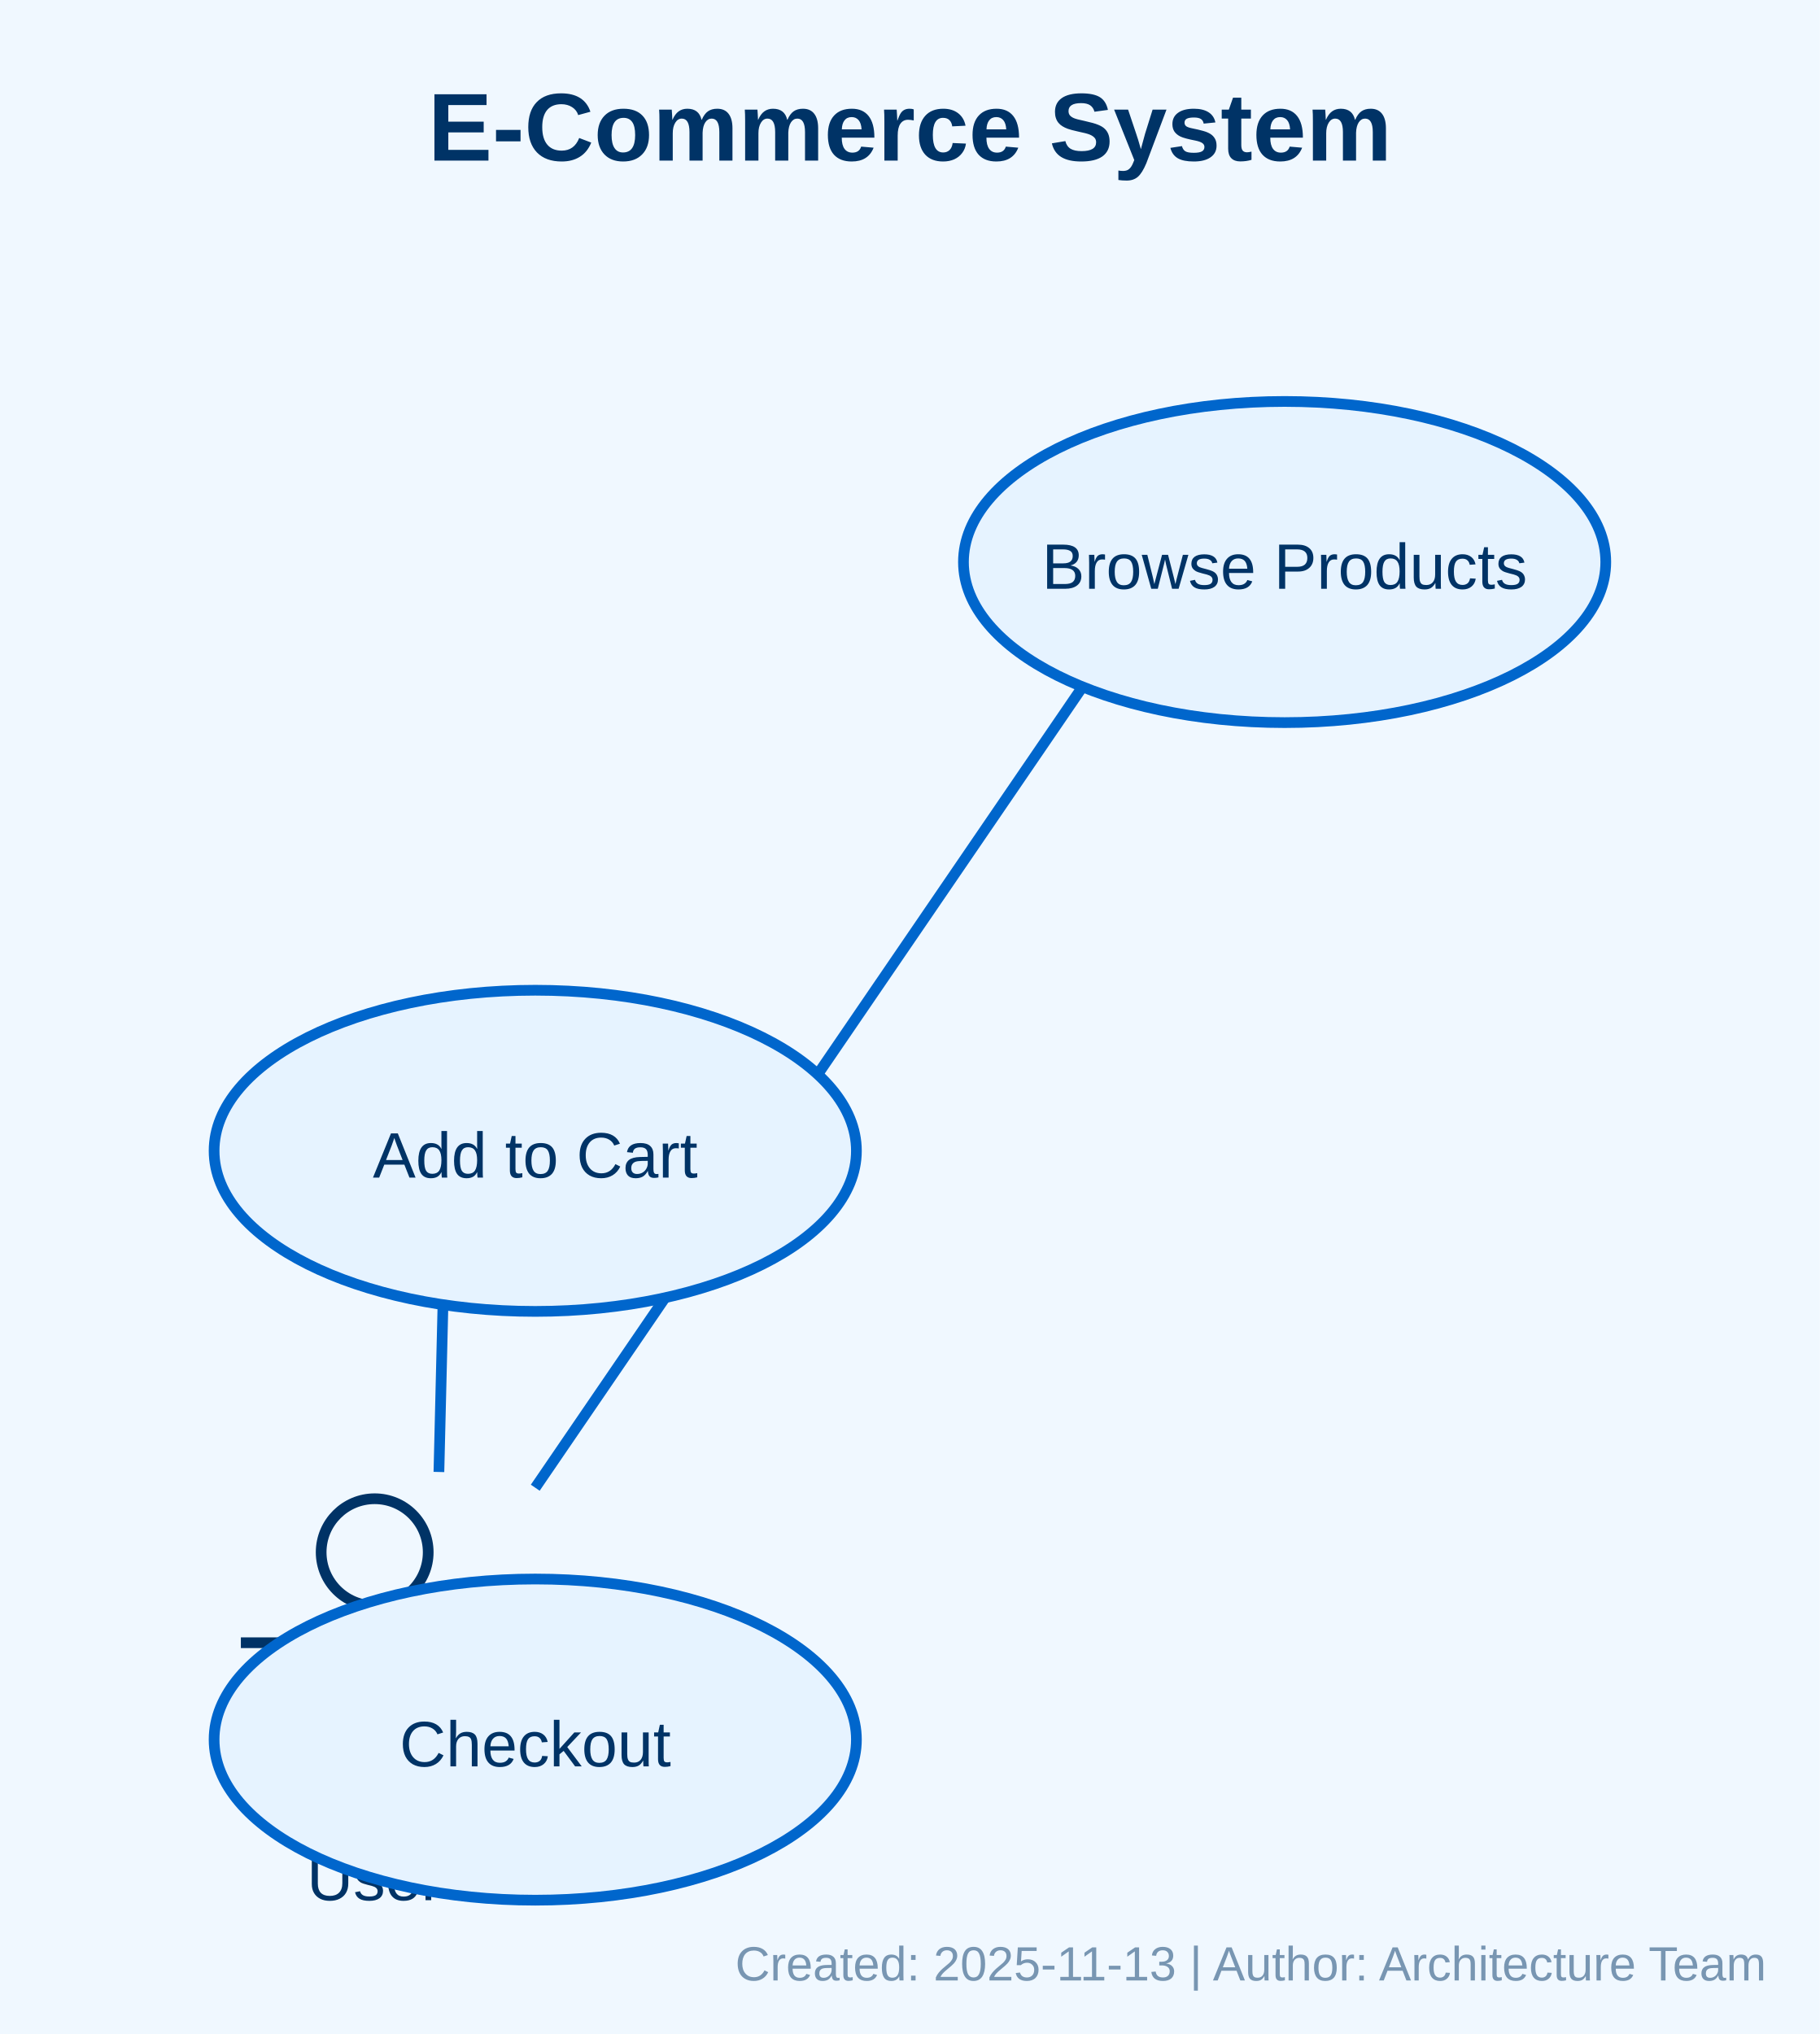
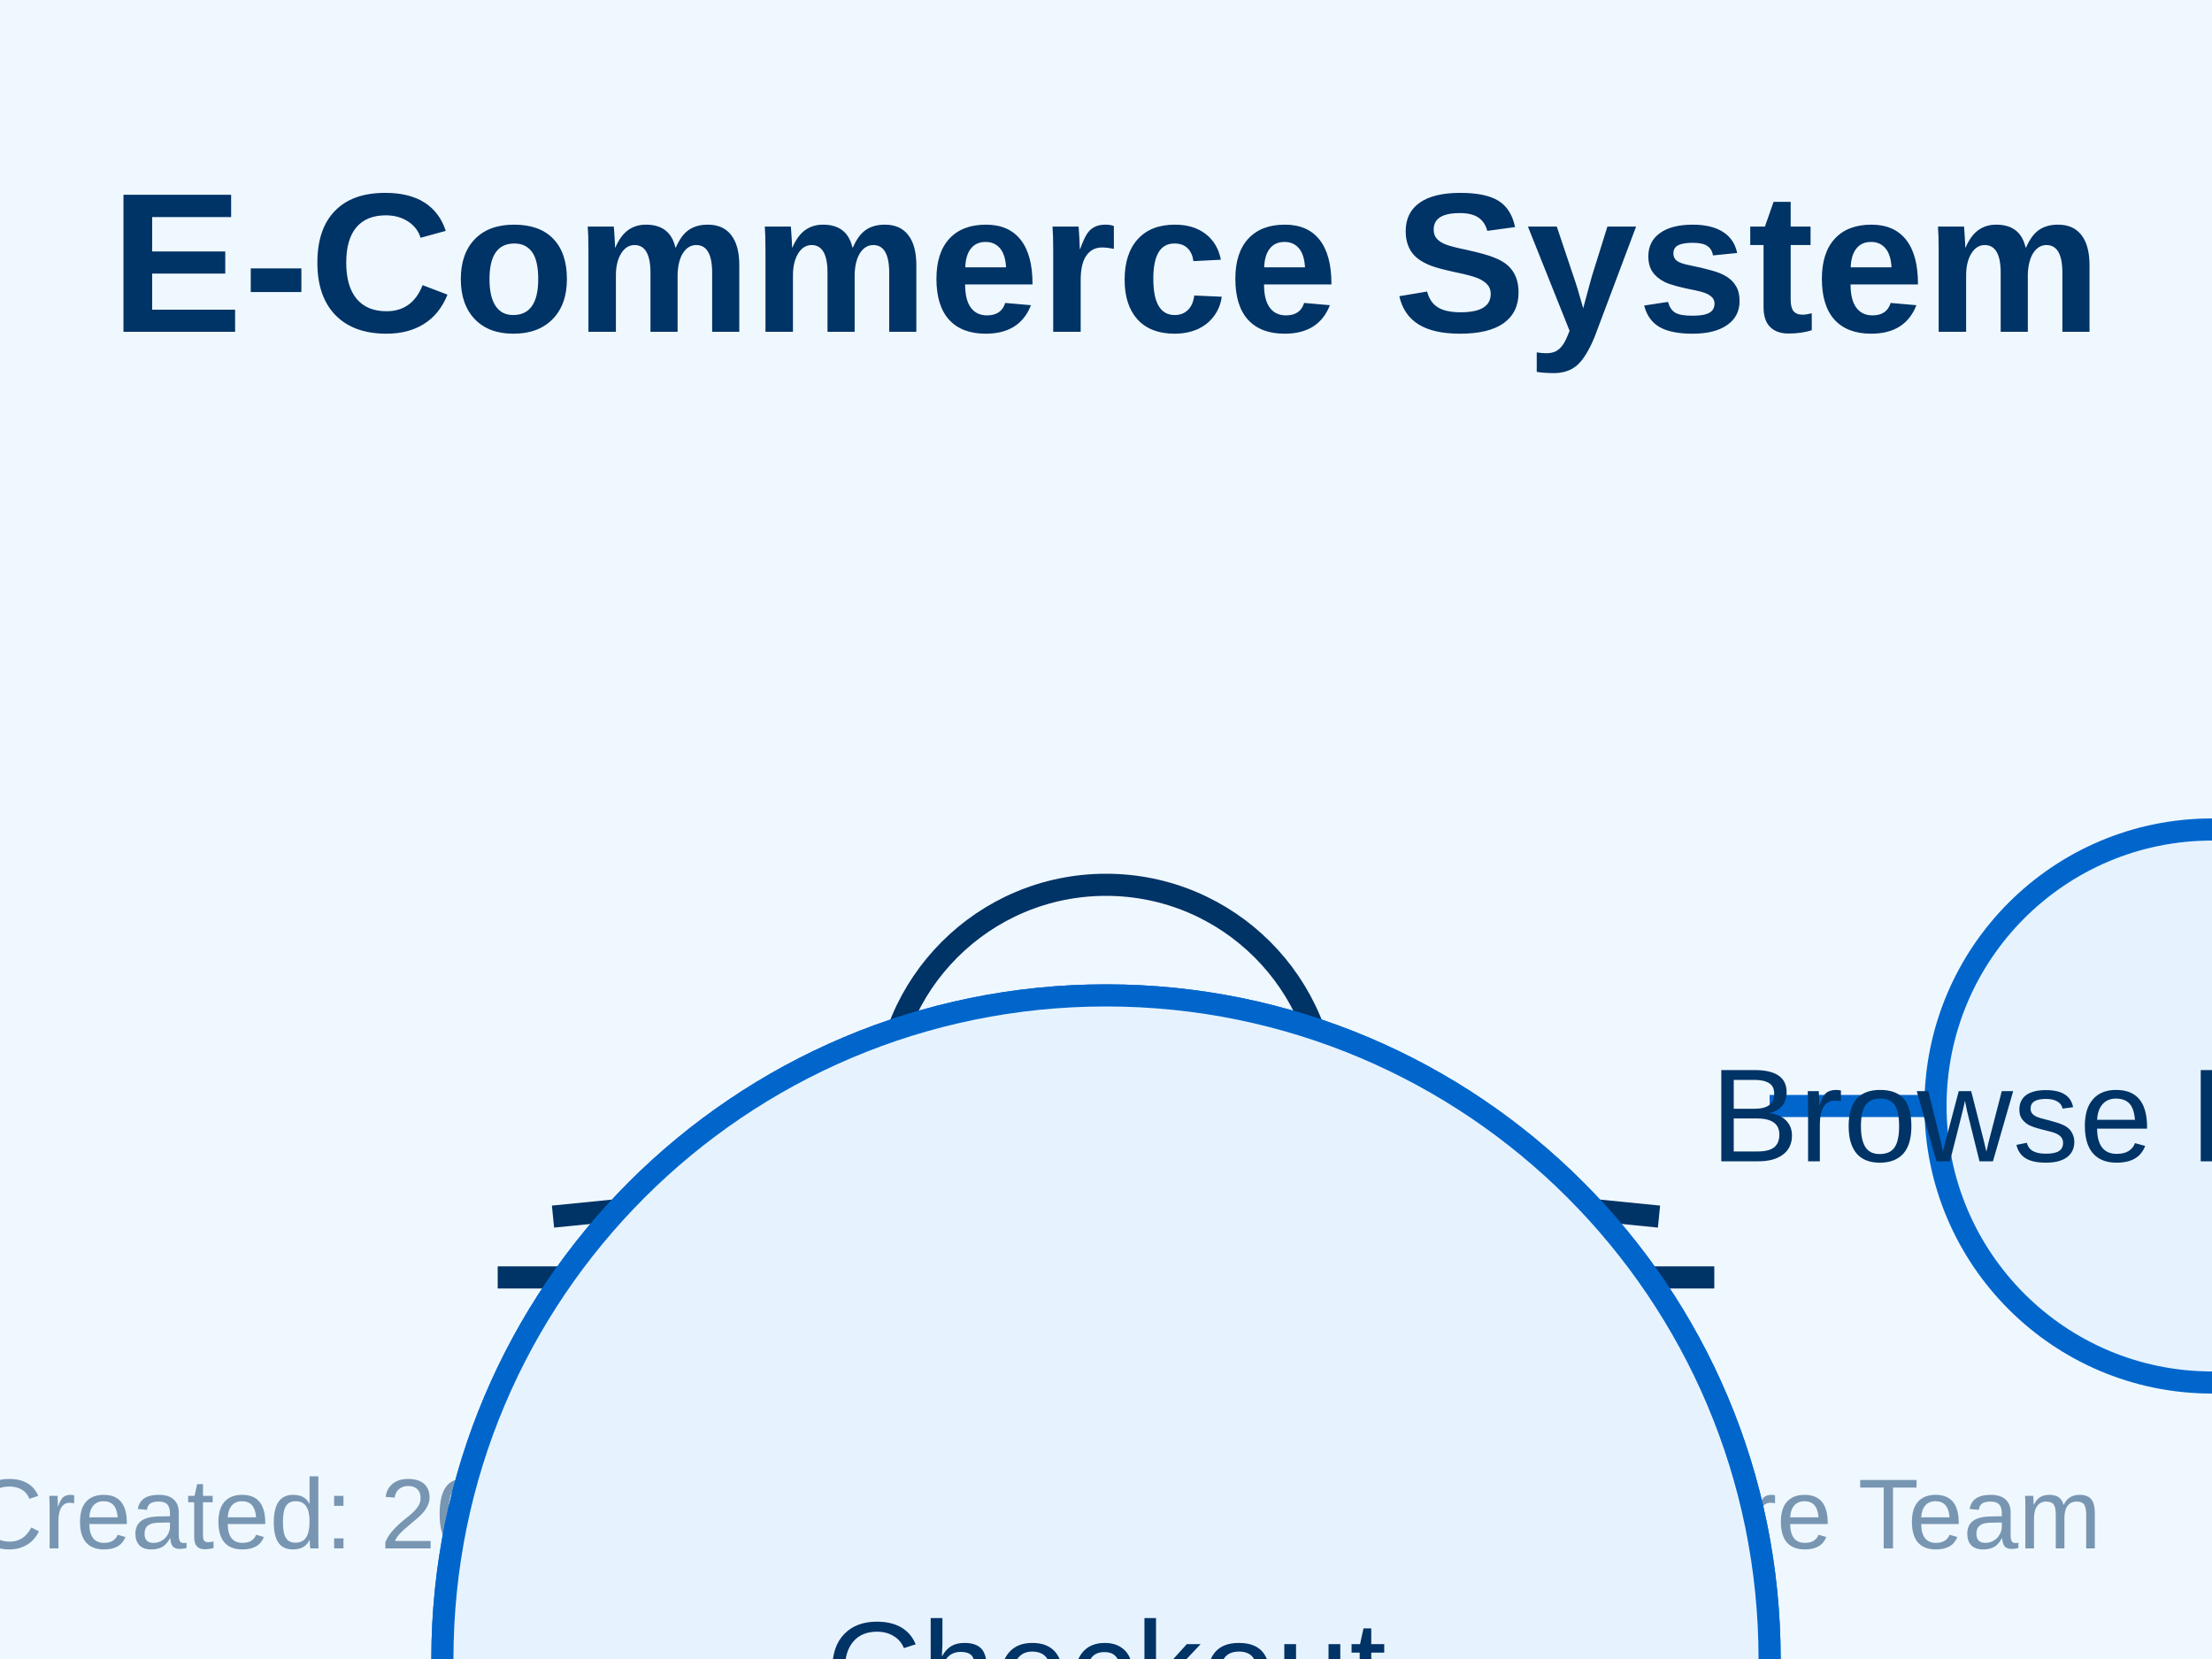
- <svg xmlns="http://www.w3.org/2000/svg" width="340" height="380" viewBox="0 0 340 380">
+ <svg xmlns="http://www.w3.org/2000/svg" width="200" height="150" viewBox="0 0 200 150">
  <rect width="100%" height="100%" fill="#f0f8ff" />
-   <line x1="100" y1="277.941" x2="202.248" y2="128.317" stroke="#0066cc" stroke-width="2" />
-   <line x1="82" y1="275" x2="82.759" y2="243.735" stroke="#0066cc" stroke-width="2" />
-   <line x1="100" y1="325" x2="43.079" y2="315.513" stroke="#0066cc" stroke-width="2" />
+   <line x1="160" y1="100" x2="240" y2="100" stroke="#0066cc" stroke-width="2" />
+   <line x1="100" y1="125" x2="100" y2="175" stroke="#0066cc" stroke-width="2" />
+   <line x1="100" y1="125" x2="100" y2="175" stroke="#0066cc" stroke-width="2" />
  <g id="__diagram__">
-     <text x="170" y="30" text-anchor="middle" font-size="18" font-weight="bold" font-family="Arial" fill="#003366">
+     <text x="100" y="30" text-anchor="middle" font-size="18" font-weight="bold" font-family="Arial" fill="#003366">
          E-Commerce System
        </text>
-     <text x="330" y="370" text-anchor="end" font-size="9" font-family="Arial" fill="#003366" opacity="0.5">
+     <text x="190" y="140" text-anchor="end" font-size="9" font-family="Arial" fill="#003366" opacity="0.5">
          Created: 2025-11-13 | Author: Architecture Team
        </text>
  </g>
  <g id="uml:actor/0">
-     <circle cx="70" cy="290" r="10" fill="none" stroke="#003366" stroke-width="2" />
-     <line x1="70" y1="300" x2="70" y2="323" stroke="#003366" stroke-width="2" />
-     <line x1="45" y1="306.9" x2="95" y2="306.9" stroke="#003366" stroke-width="2" />
-     <line x1="70" y1="323" x2="50" y2="340" stroke="#003366" stroke-width="2" />
-     <line x1="70" y1="323" x2="90" y2="340" stroke="#003366" stroke-width="2" />
-     <text x="70" y="355" text-anchor="middle" font-size="12" font-family="Arial" fill="#003366">
+     <circle cx="100" cy="100" r="20" fill="none" stroke="#003366" stroke-width="2" />
+     <line x1="100" y1="120" x2="100" y2="105" stroke="#003366" stroke-width="2" />
+     <line x1="45" y1="115.5" x2="155" y2="115.5" stroke="#003366" stroke-width="2" />
+     <line x1="100" y1="105" x2="50" y2="110" stroke="#003366" stroke-width="2" />
+     <line x1="100" y1="105" x2="150" y2="110" stroke="#003366" stroke-width="2" />
+     <text x="100" y="125" text-anchor="middle" font-size="12" font-family="Arial" fill="#003366">
          User
        </text>
  </g>
  <g id="uml:usecase/1">
-     <ellipse cx="240" cy="105" rx="60" ry="30" fill="#e6f3ff" stroke="#0066cc" stroke-width="2" />
-     <text x="240" y="110" text-anchor="middle" font-size="12" font-family="Arial" fill="#003366">
+     <ellipse cx="200" cy="100" rx="-40" ry="25" fill="#e6f3ff" stroke="#0066cc" stroke-width="2" />
+     <text x="200" y="105" text-anchor="middle" font-size="12" font-family="Arial" fill="#003366">
          Browse Products
        </text>
  </g>
  <g id="uml:usecase/2">
-     <ellipse cx="100" cy="215" rx="60" ry="30" fill="#e6f3ff" stroke="#0066cc" stroke-width="2" />
-     <text x="100" y="220" text-anchor="middle" font-size="12" font-family="Arial" fill="#003366">
+     <ellipse cx="100" cy="150" rx="60" ry="-25" fill="#e6f3ff" stroke="#0066cc" stroke-width="2" />
+     <text x="100" y="155" text-anchor="middle" font-size="12" font-family="Arial" fill="#003366">
          Add to Cart
        </text>
  </g>
  <g id="uml:usecase/3">
-     <ellipse cx="100" cy="325" rx="60" ry="30" fill="#e6f3ff" stroke="#0066cc" stroke-width="2" />
-     <text x="100" y="330" text-anchor="middle" font-size="12" font-family="Arial" fill="#003366">
+     <ellipse cx="100" cy="150" rx="60" ry="-25" fill="#e6f3ff" stroke="#0066cc" stroke-width="2" />
+     <text x="100" y="155" text-anchor="middle" font-size="12" font-family="Arial" fill="#003366">
          Checkout
        </text>
  </g>
</svg>
